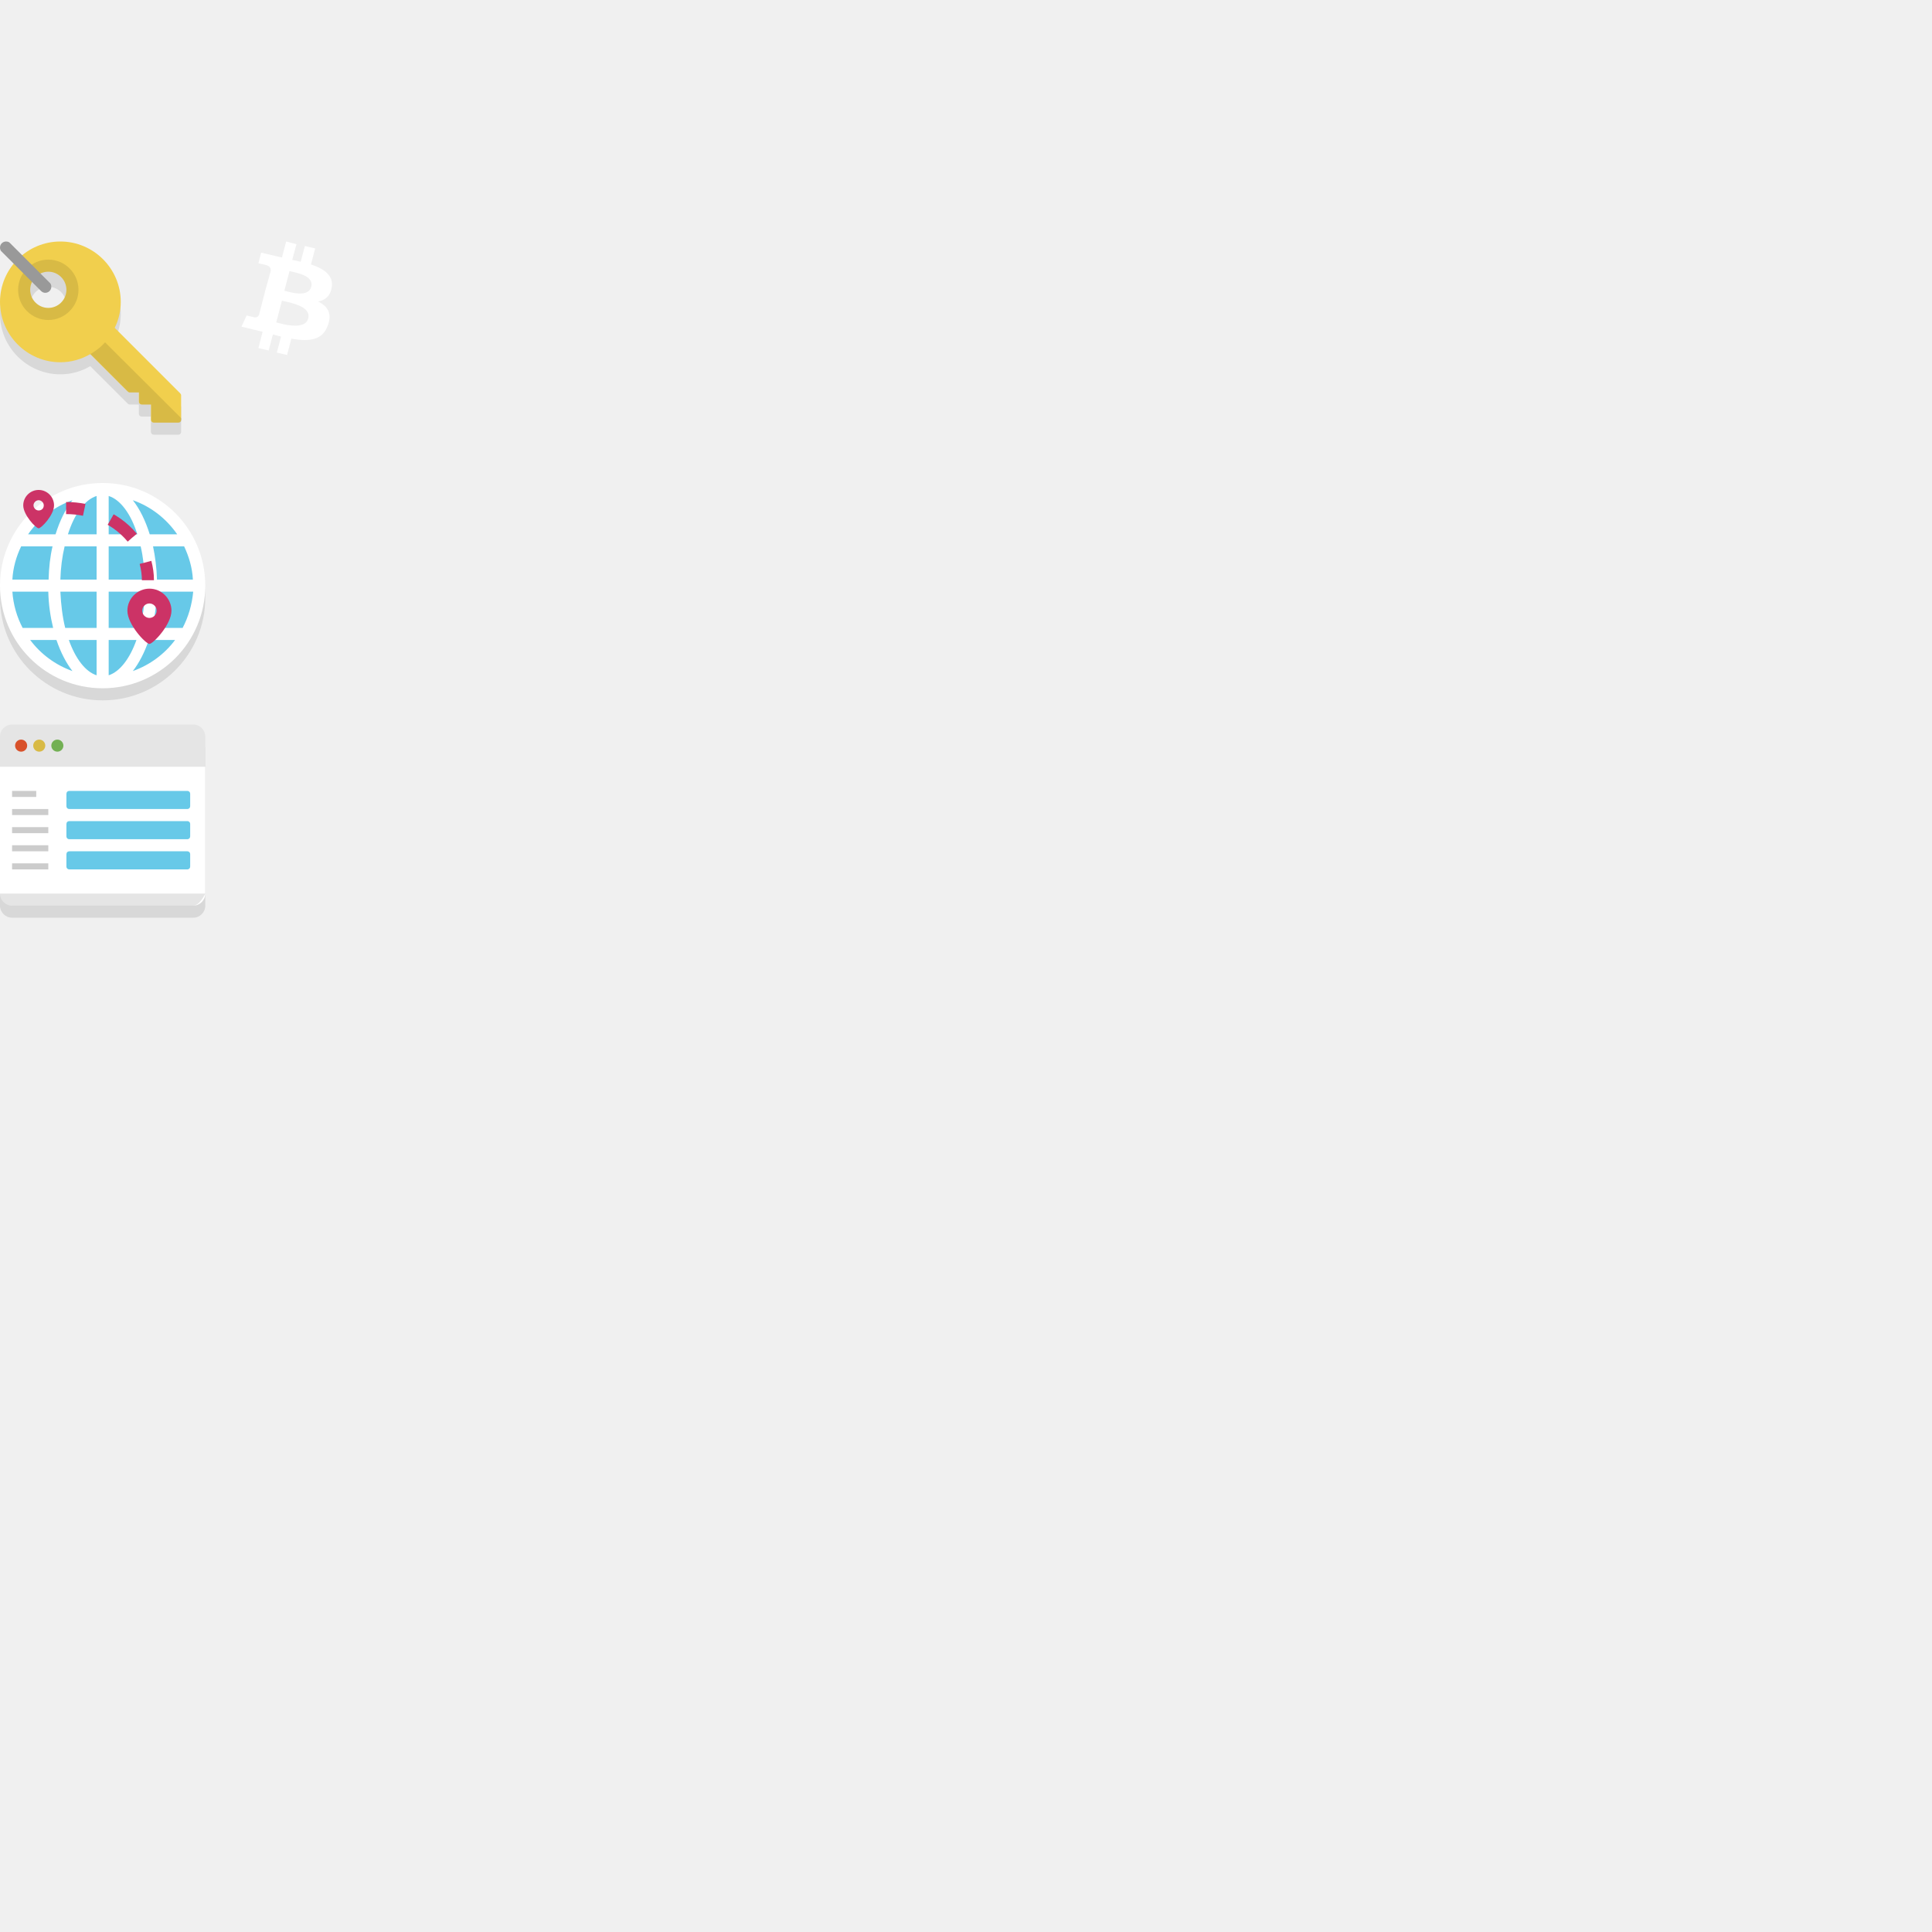
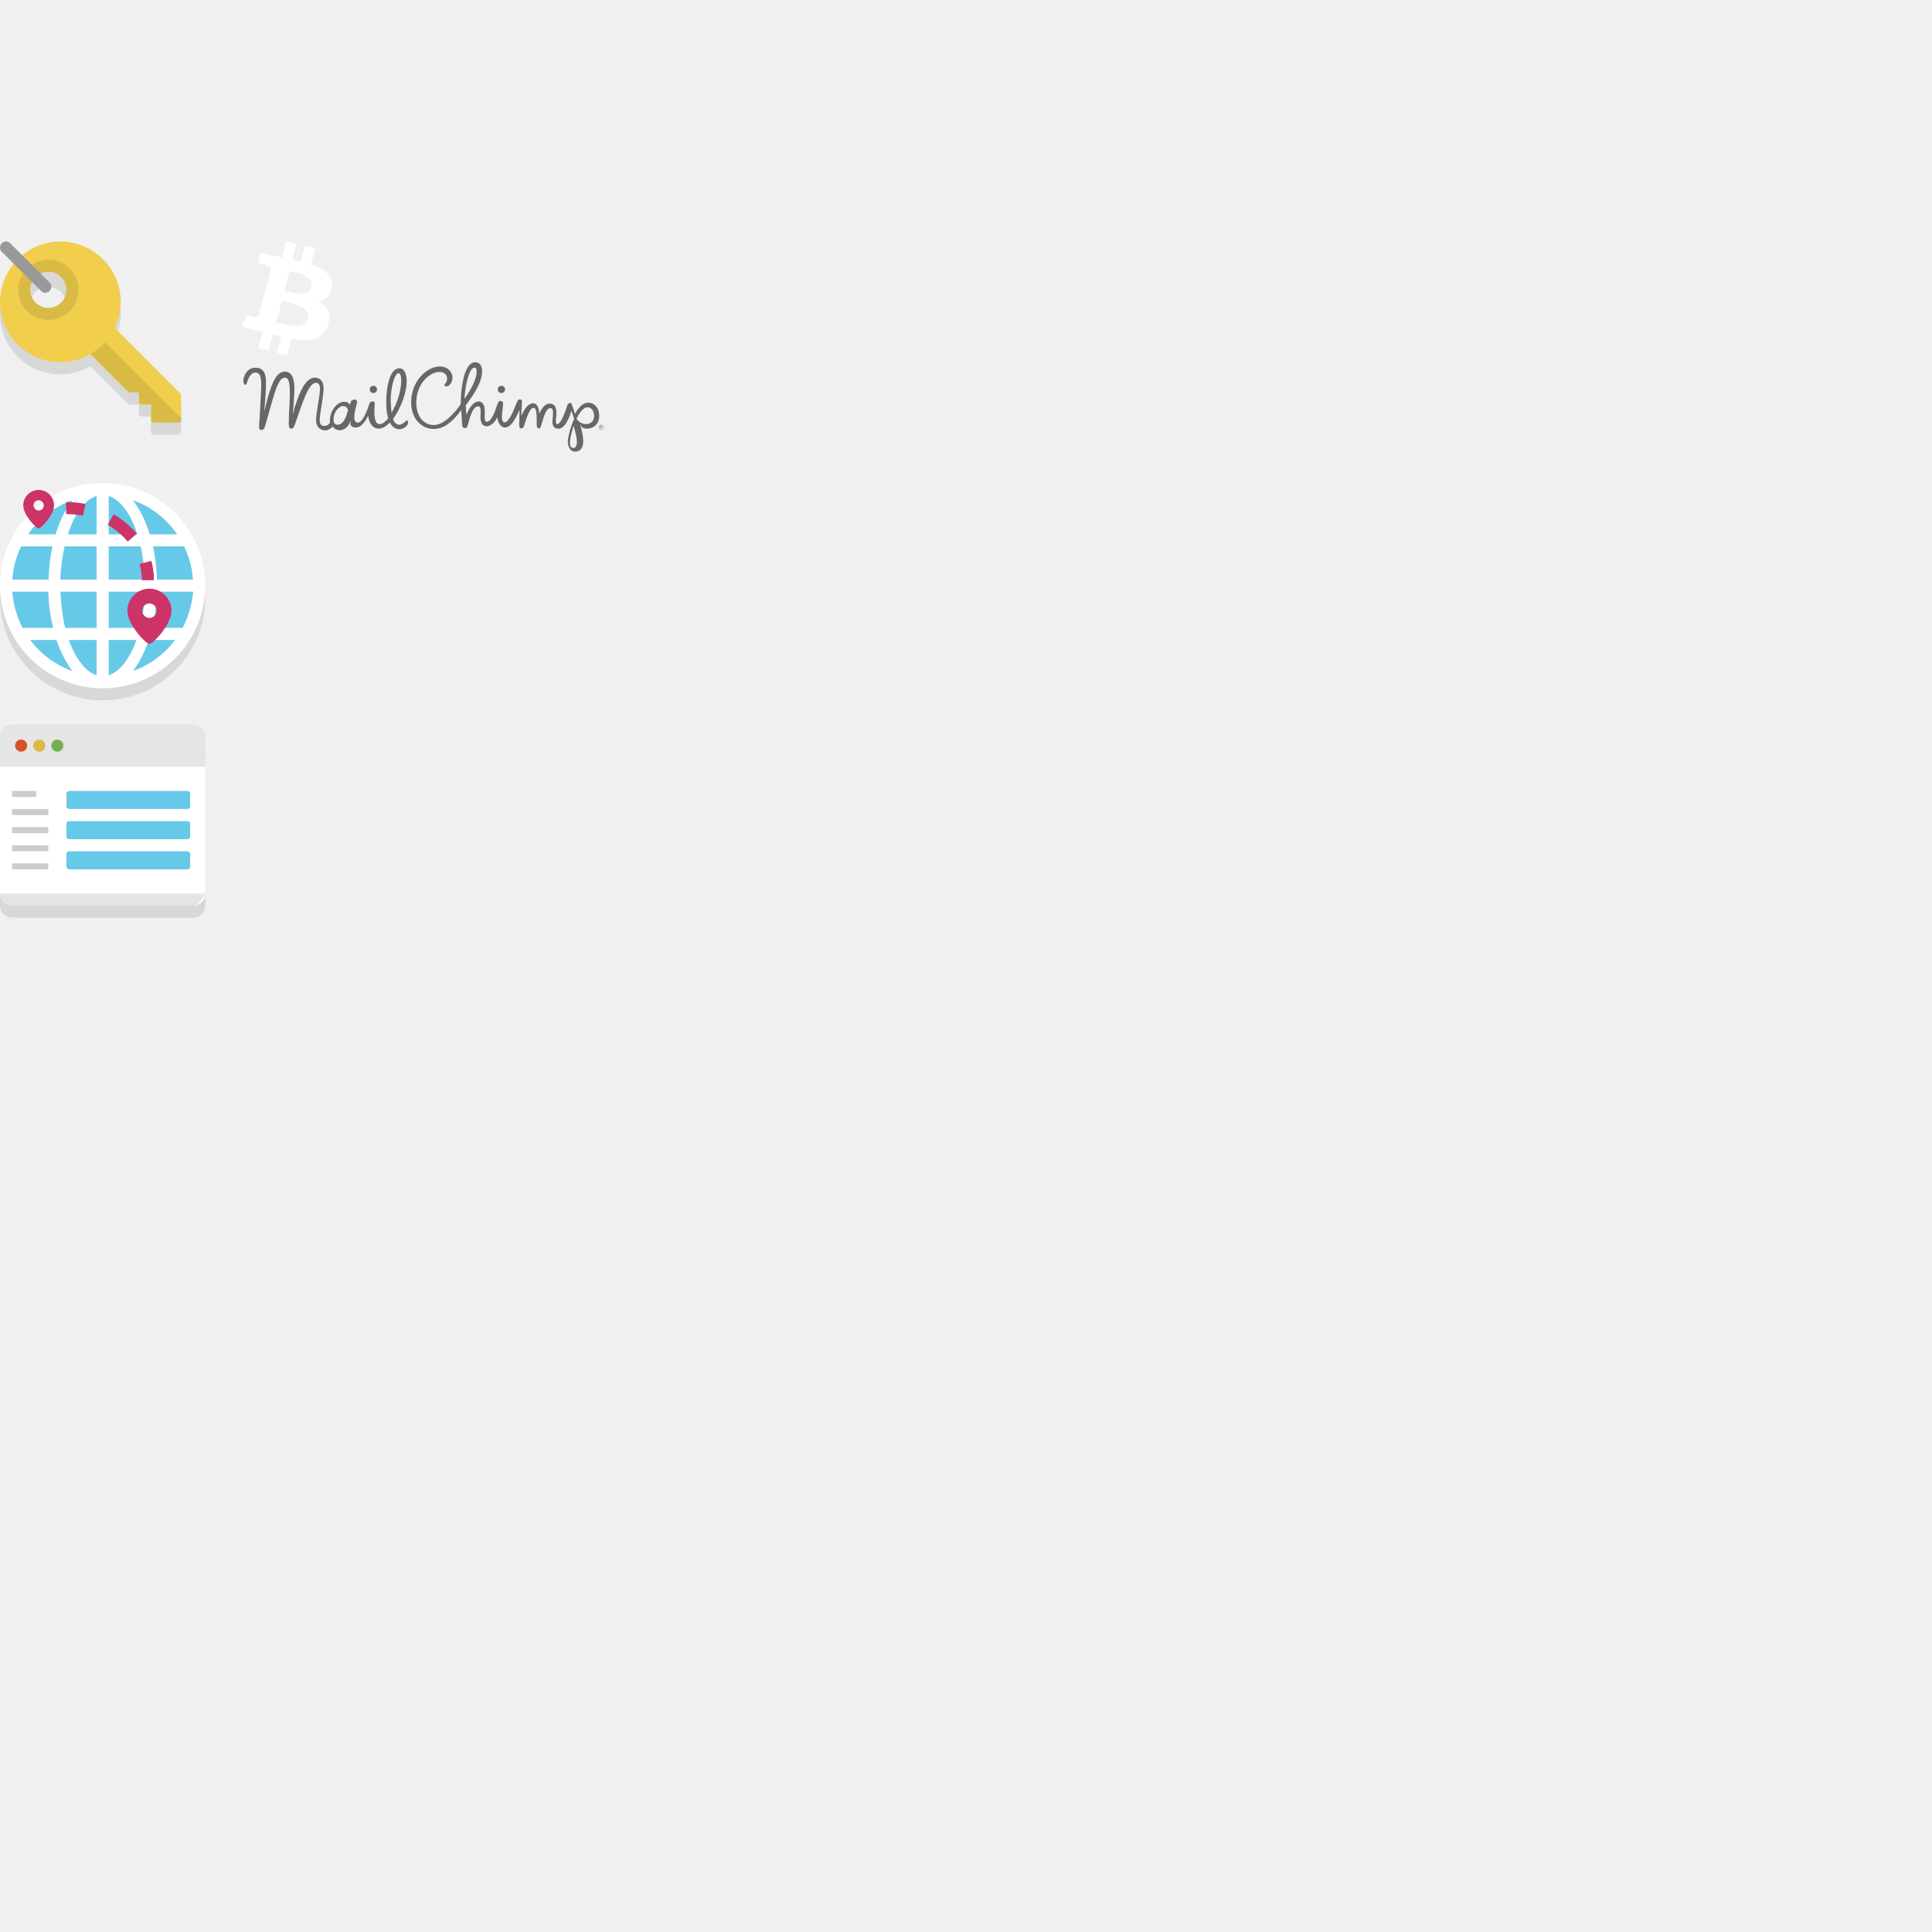
<svg xmlns="http://www.w3.org/2000/svg" version="1.1" x="0px" y="0px" viewBox="0 0 640 640" style="enable-background:new 0 0 640 640;" xml:space="preserve">
  <g id="bitcoin">
    <g id="symbol_2_">
      <g>
        <path style="fill:#FFFFFF;" d="M109.9,95.1c0.6-3.9-2.6-6.1-6.9-7.5l1.4-5.3l-3.4-0.8l-1.4,5.2c-0.9-0.2-1.8-0.4-2.8-0.6l1.4-5.2     L94.8,80l-1.4,5.3c-0.7-0.2-1.5-0.3-2.2-0.5l0,0l-4.7-1.1l-0.9,3.5c0,0,2.6,0.6,2.5,0.6c1.4,0.3,1.6,1.2,1.6,1.9L88,95.8     c0.1,0,0.2,0.1,0.4,0.1c-0.1,0-0.2-0.1-0.4-0.1l-2.2,8.5c-0.2,0.4-0.6,1-1.6,0.8c0,0-2.5-0.6-2.5-0.6l-1.7,3.7l4.5,1.1     c0.8,0.2,1.6,0.4,2.5,0.6l-1.4,5.4l3.4,0.8l1.4-5.3c0.9,0.2,1.9,0.5,2.7,0.7l-1.4,5.3l3.4,0.8l1.4-5.4c5.9,1,10.3,0.6,12.1-4.4     c1.5-4-0.1-6.4-3.2-7.9C107.8,99.4,109.5,98,109.9,95.1z M102.1,105.5c-1.1,4-8.3,1.9-10.6,1.3l1.9-7.2     C95.7,100.2,103.2,101.3,102.1,105.5z M103.1,95c-1,3.7-7,1.8-8.9,1.3l1.7-6.5C97.9,90.3,104.1,91.2,103.1,95z" />
      </g>
    </g>
  </g>
  <g id="key">
    <g>
      <g id="Key_Shadow" style="opacity:0.102;">
        <g>
          <path style="fill-rule:evenodd;clip-rule:evenodd;fill:#010101;" d="M59.7,134.3L38,112.6c1.3-2.6,2-5.5,2-8.6c0-11-9-20-20-20      C9,84,0,93,0,104c0,11,9,20,20,20c3.6,0,7-1,9.9-2.7l12.4,12.4l0,0c0.2,0.2,0.4,0.3,0.7,0.3h3v3c0,0.6,0.4,1,1,1h3v5      c0,0.6,0.4,1,1,1h8c0.6,0,1-0.4,1-1v-8C60,134.7,59.9,134.5,59.7,134.3z M16,107c-3.3,0-6-2.7-6-6c0-3.3,2.7-6,6-6      c3.3,0,6,2.7,6,6C22,104.3,19.3,107,16,107z" />
        </g>
      </g>
      <g id="Key">
        <g>
          <path style="fill-rule:evenodd;clip-rule:evenodd;fill:#F1CF4D;" d="M59.7,130.3L38,108.6c1.3-2.6,2-5.5,2-8.6c0-11-9-20-20-20      C9,80,0,89,0,100s9,20,20,20c3.6,0,7-1,9.9-2.7l12.4,12.4l0,0c0.2,0.2,0.4,0.3,0.7,0.3h3v3c0,0.6,0.4,1,1,1h3v5c0,0.6,0.4,1,1,1      h8c0.6,0,1-0.4,1-1v-8C60,130.7,59.9,130.5,59.7,130.3z M16,102c-3.3,0-6-2.7-6-6c0-3.3,2.7-6,6-6c3.3,0,6,2.7,6,6      C22,99.3,19.3,102,16,102z" />
        </g>
      </g>
      <g id="Inner_Shadow_1_" style="opacity:0.102;">
        <g>
          <path style="fill-rule:evenodd;clip-rule:evenodd;fill:#010101;" d="M16,86c-5.5,0-10,4.5-10,10c0,5.5,4.5,10,10,10      c5.5,0,10-4.5,10-10C26,90.5,21.5,86,16,86z M16,102c-3.3,0-6-2.7-6-6c0-3.3,2.7-6,6-6c3.3,0,6,2.7,6,6C22,99.3,19.3,102,16,102      z M34.8,113.4c-1.5,1.7-3.4,3.1-5.4,4.2c0.2-0.1,0.4-0.2,0.6-0.3l12.4,12.4c0.2,0.2,0.4,0.3,0.7,0.3h3v3c0,0.6,0.4,1,1,1h3v5      c0,0.6,0.4,1,1,1h8c0.6,0,1-0.4,1-1v-0.4L34.8,113.4z M26.5,118.9c0.3-0.1,0.5-0.2,0.7-0.3C27,118.7,26.7,118.8,26.5,118.9      L26.5,118.9z" />
        </g>
      </g>
      <g id="Ring">
        <g>
          <path style="fill-rule:evenodd;clip-rule:evenodd;fill:#999999;" d="M16.4,93.6l-13-13C3.1,80.2,2.6,80,2,80c-1.1,0-2,0.9-2,2      c0,0.6,0.2,1.1,0.6,1.4l13,13l0,0c0.4,0.4,0.9,0.6,1.4,0.6c1.1,0,2-0.9,2-2C17,94.4,16.8,93.9,16.4,93.6z" />
        </g>
      </g>
    </g>
  </g>
  <g id="globe">
    <g>
      <g>
        <g id="Money_Shadow_3_" style="opacity:0.102;">
          <g>
            <circle style="fill-rule:evenodd;clip-rule:evenodd;fill:#010101;" cx="34" cy="198" r="34" />
          </g>
        </g>
        <g id="Blue_1_">
          <g>
            <circle style="fill-rule:evenodd;clip-rule:evenodd;fill:#67C9E8;" cx="34" cy="194" r="32" />
          </g>
        </g>
        <g id="Globe_1_">
          <g>
            <path style="fill-rule:evenodd;clip-rule:evenodd;fill:#FFFFFF;" d="M34,160c-18.8,0-34,15.2-34,34c0,18.8,15.2,34,34,34       s34-15.2,34-34C68,175.2,52.8,160,34,160z M61,181c1.6,3.4,2.7,7.1,2.9,11H52c-0.1-3.9-0.6-7.6-1.3-11L61,181L61,181z        M58.7,177h-9.1c-1.4-4.5-3.3-8.4-5.6-11.3C50,167.8,55.1,171.8,58.7,177z M36,164.3c3.9,1.2,7.4,6,9.5,12.7H36V164.3z M36,181       h10.6c0.8,3.4,1.2,7.1,1.4,11H36V181z M48,196c-0.1,4.3-0.7,8.4-1.6,12H36v-12H48z M20,196h12v12H21.6       C20.7,204.4,20.2,200.3,20,196z M20,192c0.1-3.9,0.6-7.6,1.4-11H32v11H20z M32,164.3V177h-9.5C24.6,170.3,28.1,165.5,32,164.3z        M24,165.7c-2.3,2.9-4.2,6.8-5.6,11.3H9.3C12.9,171.8,18,167.8,24,165.7z M7,181L7,181l10.4,0c-0.8,3.4-1.2,7.1-1.3,11h-12       C4.3,188.1,5.4,184.3,7,181z M16,196c0.1,4.3,0.7,8.3,1.6,12H7.5c-1.9-3.6-3.1-7.7-3.4-12H16z M10,212h8.7       c1.4,4.1,3.2,7.6,5.3,10.3C18.4,220.3,13.5,216.7,10,212z M22.8,212H32v11.7C28.3,222.5,25,218.2,22.8,212z M36,223.7V212h9.2       C43,218.2,39.7,222.5,36,223.7z M44,222.3c2.1-2.7,3.9-6.2,5.3-10.3H58C54.5,216.7,49.6,220.3,44,222.3z M60.5,208H50.4       c0.9-3.7,1.4-7.7,1.6-12h12C63.6,200.3,62.4,204.4,60.5,208z" />
          </g>
        </g>
      </g>
      <g id="Location_3_">
        <g>
          <path style="fill-rule:evenodd;clip-rule:evenodd;fill:#CC3366;" d="M12.8,162.3c-2.8,0-5.1,2.3-5.1,5.1c0,3.2,4.2,7.6,5.1,7.6      s5.1-4.4,5.1-7.6C17.9,164.6,15.6,162.3,12.8,162.3z M12.8,169.1c-0.9,0-1.7-0.8-1.7-1.7c0-0.9,0.8-1.7,1.7-1.7      c0.9,0,1.7,0.8,1.7,1.7C14.5,168.4,13.8,169.1,12.8,169.1z" />
        </g>
      </g>
      <g id="Location_1_">
        <g>
          <path style="fill-rule:evenodd;clip-rule:evenodd;fill:#CC3366;" d="M49.5,195c-4,0-7.3,3.3-7.3,7.3c0,4.6,6.1,11,7.3,11      s7.3-6.4,7.3-11C56.8,198.3,53.5,195,49.5,195z M49.5,204.7c-1.3,0-2.4-1.1-2.4-2.4c0-1.3,1.1-2.4,2.4-2.4      c1.3,0,2.4,1.1,2.4,2.4C51.9,203.6,50.8,204.7,49.5,204.7z" />
        </g>
      </g>
      <g>
        <g>
          <path style="fill:none;stroke:#CC3366;stroke-width:4;stroke-miterlimit:10;" d="M49,192.2c0-2-0.3-4-0.8-5.9" />
          <path style="fill:none;stroke:#CC3366;stroke-width:4;stroke-miterlimit:10;stroke-dasharray:9.374,9.374;" d="M43.8,178.1      c-2.9-3.5-6.8-6.3-11.4-8" />
          <path style="fill:none;stroke:#CC3366;stroke-width:4;stroke-miterlimit:10;" d="M27.9,168.9c-1.9-0.4-3.9-0.6-6-0.6" />
        </g>
      </g>
    </g>
  </g>
  <g id="dashboard">
    <g>
      <g id="File_Browser_Shadow" style="opacity:0.102;">
        <g>
          <path style="fill-rule:evenodd;clip-rule:evenodd;fill:#010101;" d="M64,244H4c-2.2,0-4,1.8-4,4v52c0,2.2,1.8,4,4,4h60      c2.2,0,4-1.8,4-4v-52C68,245.8,66.2,244,64,244z" />
        </g>
      </g>
      <g id="File_Browser">
        <g>
          <path style="fill-rule:evenodd;clip-rule:evenodd;fill:#FFFFFF;" d="M64,240H4c-2.2,0-4,1.8-4,4v52c0,2.2,1.8,4,4,4h60      c2.2,0,4-1.8,4-4v-52C68,241.8,66.2,240,64,240z" />
        </g>
      </g>
      <g id="Red">
        <g>
          <circle style="fill-rule:evenodd;clip-rule:evenodd;fill:#F05A2F;" cx="7" cy="247" r="2" />
        </g>
      </g>
      <g id="Yellow">
        <g>
          <circle style="fill-rule:evenodd;clip-rule:evenodd;fill:#F1CF4D;" cx="13" cy="247" r="2" />
        </g>
      </g>
      <g id="Green">
        <g>
          <circle style="fill-rule:evenodd;clip-rule:evenodd;fill:#80C45E;" cx="19" cy="247" r="2" />
        </g>
      </g>
      <g id="Header" style="opacity:0.102;">
        <g>
          <path style="fill-rule:evenodd;clip-rule:evenodd;fill:#010101;" d="M64,240H4c-2.2,0-4,1.8-4,4v10h68v-10      C68,241.8,66.2,240,64,240z M4,300h60c2.2,0,4-4,4-4H0C0,298.2,1.8,300,4,300z" />
        </g>
      </g>
      <g id="Text_3_" style="opacity:0.2;">
        <g>
          <path style="fill-rule:evenodd;clip-rule:evenodd;fill:#010101;" d="M12,262H4v2h8V262z M4,268v2h12v-2H4z M4,276h12v-2H4V276z       M4,282h12v-2H4V282z M4,288h12v-2H4V288z" />
        </g>
      </g>
      <g id="Thumbs">
        <g>
          <path style="fill-rule:evenodd;clip-rule:evenodd;fill:#67C9E8;" d="M62,262H23c-0.6,0-1,0.4-1,1v4c0,0.6,0.4,1,1,1h39      c0.6,0,1-0.4,1-1v-4C63,262.4,62.6,262,62,262z M62,272H23c-0.6,0-1,0.4-1,1v4c0,0.6,0.4,1,1,1h39c0.6,0,1-0.4,1-1v-4      C63,272.4,62.6,272,62,272z M62,282H23c-0.6,0-1,0.4-1,1v4c0,0.6,0.4,1,1,1h39c0.6,0,1-0.4,1-1v-4C63,282.4,62.6,282,62,282z" />
        </g>
      </g>
    </g>
  </g>
-   <g id="guides" style="display:none;">
+   <g id="mailchimp">
+     <g>
+       <g>
+         <polygon style="fill:#666766;" points="113.7,134.6 113.7,134.6 113.7,134.6    " />
+         <path style="fill:#666766;" d="M194.3,142L194.3,142c2.5,0,4.2-1.7,4.2-4.2c0-1.2-0.3-2.3-1-3.1c-0.7-0.9-1.6-1.3-2.7-1.3h0     c-1.5,0-2.9,1.2-4.2,3.5l-0.1,0.2l-0.1-0.2c-0.3-1-0.6-1.9-0.8-2.4c-0.1-0.4-0.2-0.5-0.2-0.6c-0.1-0.3-0.3-0.4-0.6-0.4     c-0.2,0-0.4,0.1-0.5,0.2c-0.2,0.1-0.3,0.3-0.3,0.4l0,0c-1.4,4.3-2.5,6.4-3.4,6.4c-0.1,0-0.2,0-0.3-0.1c-0.2-0.3-0.2-0.9-0.1-1.9     c0.1-0.7,0.1-1.4,0.1-2.3c-0.1-1.6-0.9-2.5-2.2-2.5c-1.7,0-2.8,1.9-3.3,3l-0.2,0.3l0-0.4c-0.1-1.4-0.6-3-2-3     c-1.7,0-2.9,2-3.7,3.7l-0.2,0.4l0-0.5c0.1-2.2,0.2-3.6,0.2-3.9c0.1-0.4,0-0.6-0.1-0.8c-0.1-0.1-0.3-0.2-0.6-0.2     c-0.5,0-0.8,0.4-1.2,1.5c-0.7,1.8-2.4,6.1-3.8,6.1c-0.3,0-0.5-0.1-0.6-0.3c-0.6-0.7-0.3-2.5,0-5l0-0.2c0.2-1.2-0.1-1.4-0.7-1.6     c-0.1,0-0.1,0-0.2,0c-0.5,0-0.7,0.5-1.2,1.9c-0.8,2.4-1.9,5-3.2,5c0,0-0.1,0-0.1,0c-0.7-0.1-0.7-1.1-0.6-2.4c0-0.7,0-1.5-0.1-2.2     c-0.2-1.3-0.9-2.1-1.9-2.1c-2,0-3.3,2.6-4,4.2l-0.1,0.4l0-0.4c-0.1-0.7-0.2-1.7-0.2-3l0,0l0,0c3.7-4.8,5.4-8.3,5.4-11.2     c0-1.9-0.8-3-2.3-3c-1.1,0-3.6,0.9-4.5,9.2c-0.2,1.5-0.3,3.1-0.3,4.7l0,0l0,0c-1.7,2.5-5.4,6.9-8.9,6.9c-3.2,0-5.8-2.7-5.8-7.4     c0-6.3,4.4-10.2,7.7-10.2l0,0c0.7,0,1.3,0.2,1.8,0.6c0.5,0.4,0.7,0.9,0.7,1.6c0,0.9-0.3,1.3-0.6,1.7c-0.1,0.1-0.1,0.2-0.2,0.3     c-0.1,0.1-0.1,0.3,0,0.4c0.1,0.2,0.3,0.2,0.6,0.2c0.8,0,2-1.2,2-2.9c0-1.8-1.5-3.7-4.2-3.7c-4.1,0-9.5,4.6-9.5,11.9     c0,5.2,3.2,8.8,7.6,8.8c3.1,0,6.1-2.3,8.8-6l0.2-0.2l0,0.3c0.1,1.4,0.2,2.5,0.2,3.3c0,0.5,0.1,0.9,0.1,1.1c0,0.4,0.1,0.8,0.2,0.9     c0.2,0.2,0.4,0.3,0.8,0.3c0.6,0,0.7-0.4,1-1.5l0.1-0.3c0.3-1.3,1.4-5.4,3.1-5.4c0.3,0,0.5,0.1,0.6,0.2c0.4,0.4,0.3,1.2,0.3,2.2     c0,0.6-0.1,1.2,0,1.8c0.2,1.6,0.8,2.4,2.1,2.4c1.3,0,2.6-1.4,3.3-2.7l0.1-0.2l0.1,0.3c0.1,0.7,0.7,3,2.5,3c1.6,0,3-1.8,4.6-5.4     l0.2-0.5l0,0.5c0,1.4-0.1,3-0.1,4.3c0,1,0.1,1.4,0.6,1.4c0,0,0.1,0,0.1,0c0.4,0,0.7-0.3,0.9-0.8c1.2-4.1,2.2-6,3.1-6     c1,0,1.1,1.8,1.1,5l0,0.2c0,1.1,0.1,1.6,0.7,1.6c0.5,0,0.6-0.4,0.9-1.4c0.1-0.2,0.1-0.4,0.2-0.6c0.9-3.3,1.7-4.7,2.7-4.7     c0.8,0,0.9,0.9,0.9,1.2c0,0.6,0,1.3-0.1,1.9c-0.1,0.6-0.1,1.2-0.1,1.7c0.1,1.3,0.7,2,2,2c1.6,0,3-1.9,4.2-5.6l0.1-0.3l0.1,0.3     c0.2,0.6,0.5,1.4,0.8,2.3l0,0l0,0c-1.2,2.7-2,5.8-2.1,7.4c0,2.1,0.9,3.5,2.4,3.5h0c0.8,0,2.7-0.3,2.7-3.4c0-1.3-0.3-3-0.9-5.3     l-0.1-0.3l0.2,0.1C192.6,141.7,193.5,142,194.3,142z M153.9,131.7c0-0.8,0.1-1.5,0.2-2.2c0.6-4.5,1.8-7.7,3-7.7h0     c0.6,0,0.8,0.4,0.8,1.3c0,2.1-1.3,5-3.8,8.7l-0.2,0.3L153.9,131.7z M190.7,148c-0.2,0.3-0.4,0.4-0.8,0.4c-0.4,0-0.6-0.1-0.8-0.4     c-0.5-0.7-0.4-2.4,0.5-5.5c0.1-0.4,0.2-0.7,0.3-1.1l0.1-0.3l0.1,0.3C191.2,145,191.4,147.2,190.7,148z M191.1,138.9L191.1,138.9     l-0.1-0.2l0,0c1.1-2.4,2.5-3.8,3.6-3.8h0c1.3,0,2.2,1.2,2.2,2.9c0,1.1-0.5,1.8-0.9,2.1c-0.5,0.4-1.1,0.6-1.7,0.6     C192.7,140.5,191.7,139.7,191.1,138.9z" />
+         <path style="fill:#666766;" d="M194.6,135L194.6,135L194.6,135z" />
+         <path style="fill:#666766;" d="M118.1,141.6c1.8-0.1,3.2-2.6,3.7-3.6l0.1-0.3l0.1,0.3c0.2,1.5,1,3.9,3.5,4h0     c1.1,0,2.3-0.7,3.5-1.9l0.1-0.1l0.1,0.1c0.8,1.4,1.9,2.1,3.1,2.1c1.7-0.1,2.8-1.3,2.9-2.2c0-0.2,0-0.4-0.2-0.6     c-0.2-0.2-0.4-0.2-0.5,0l-0.1,0.1c-0.4,0.4-1.1,1.1-2,1.2c-1,0-1.7-0.6-2.2-1.8l0-0.1l0,0c2.7-3.7,4.7-9.3,4.5-13     c-0.1-1.7-0.6-3.8-2.4-3.8c0,0-0.1,0-0.1,0c-0.7,0-1.4,0.4-1.9,1c-1.7,2-2.6,6.8-2.3,12.3c0.1,1.1,0.3,2.2,0.6,3.2l0,0.1l0,0     c-1,1.2-2,1.9-2.8,1.9c-1.9,0-1.9-3.3-1.7-6.1c0-0.6,0.1-1-0.1-1.2c-0.1-0.2-0.3-0.2-0.6-0.2l0,0c-0.7,0-0.8,0.1-1.2,1.2     c-0.7,2.2-2.2,5.8-3.6,5.8c-0.4,0-0.7-0.1-0.9-0.4c-0.7-0.9-0.2-3.2,0.3-5.1c0.1-0.3,0.2-0.7,0.2-0.9c0.1-0.4,0.1-0.8-0.1-1     c-0.2-0.2-0.5-0.3-0.9-0.2c-0.6,0.1-1,0.3-1.2,1.5l0,0.3l-0.1-0.2c-0.3-0.4-0.8-0.9-1.8-0.9c-0.1,0-0.2,0-0.3,0     c-1.1,0.1-2.3,0.8-3.1,2c-1,1.3-1.5,3-1.4,4.7c0,0.1,0,0.2,0,0.3l0,0l0,0c-0.6,0.7-1.2,1-1.9,1c-1,0-1.5-0.7-1.5-1.9     c0-2,1.3-8.2,1.3-10.4c0-2.4-1-3.6-2.8-3.7l0,0c-2.6,0-4.6,3-6.6,9.3c-0.2,0.6-0.4,1.2-0.5,1.8l-0.3,0.9l0.1-1     c0.2-2.2,0.3-4.3,0.4-6.3c0.1-3-0.3-4.9-1.2-5.9c-0.5-0.5-1.1-0.8-2-0.8h0c-3.2,0-4.7,5.5-5.8,9.4c-0.3,1.2-1,3.8-1.4,5.6     l0.3-0.4c0.2-2.3,0.8-8,0.7-11.1c0-3.3-1.1-4.8-3.5-4.8h0c-1.3,0-2.2,0.6-2.7,1.2c-0.8,0.9-1.3,2.1-1.3,3.2     c0,0.7,0.4,1.3,0.7,1.3c0.2,0,0.3-0.3,0.4-0.4c0.7-2.5,1.7-3.7,2.9-3.7c0.5,0,0.9,0.2,1.2,0.5c1,1,0.8,3.9,0.5,9     c-0.1,1.7-0.2,3.5-0.3,5.7c0,0.4,0,0.7-0.1,1.1c-0.1,1.5-0.2,2.7,0.4,2.7c0.7,0.1,1.2-0.2,1.4-0.9c0.4-1.1,1.1-4,2.7-9.4     c1.5-5.2,2.6-7,4-7c1.6,0,1.8,2.9,1.5,9c-0.1,1.3-0.2,2.8-0.2,4.3c0,0.2,0,0.4,0,0.6c-0.1,1.3-0.1,2.4,0.3,2.8     c0.1,0.1,0.3,0.2,0.5,0.2c0.7,0,0.9-0.6,1.3-1.7c0.1-0.2,0.1-0.4,0.2-0.6c2.4-6.9,4.3-12.9,6.7-12.9c0.7,0,1.3,0.6,1.3,1.8     c0,2.7-1.3,8-1.3,10.6c0,1,0.3,1.8,0.8,2.4c0.5,0.6,1.3,0.9,2.1,1h0c0.8,0,1.7-0.4,2.5-1.2l0.1-0.1l0.1,0.1     c0.6,0.8,1.5,1.2,2.5,1.1c1.5-0.1,2.8-1.5,3.2-2.8l0.1-0.3l0.1,0.3C115.7,140.6,116.5,141.8,118.1,141.6z M132,123.6L132,123.6     c0.2,0,0.3,0.1,0.5,0.3c0.6,0.8,0.6,3.8-0.4,7.3c-0.6,2-1.4,3.8-2.3,5.4l-0.1,0.2l0-0.3c-0.1-0.8-0.2-1.7-0.2-2.4     C129.1,128.9,130.7,123.7,132,123.6z M115.3,135.8c-0.5,2.2-1.5,4.8-3.4,4.9c-0.1,0-0.1,0-0.1,0c-0.8,0-1.2-0.5-1.3-1.5     c-0.1-1.3,0.4-2.7,1.3-3.7c0.6-0.6,1.2-1,1.9-1h0C114.5,134.5,115,135.1,115.3,135.8L115.3,135.8L115.3,135.8z" />
+         <path style="fill:#666766;" d="M157,121.8L157,121.8L157,121.8z" />
+         <path style="fill:#666766;" d="M123.7,127.8c-0.7,0-1.2,0.5-1.2,1.2c0,0.7,0.5,1.2,1.2,1.2l0,0.1l0,0v-0.1c0.7,0,1.2-0.5,1.2-1.2     C124.9,128.4,124.4,127.8,123.7,127.8z" />
+         <path style="fill:#666766;" d="M166.1,127.8c-0.7,0-1.2,0.5-1.2,1.2c0,0.7,0.5,1.2,1.2,1.2l0,0.1l0,0v-0.1c0.7,0,1.2-0.5,1.2-1.2     C167.4,128.4,166.8,127.8,166.1,127.8z" />
+       </g>
+       <g>
+         <path style="fill:#666766;" d="M199.2,140.7c-0.5,0-0.8,0.4-0.8,0.8c0,0.5,0.4,0.8,0.8,0.8c0.5,0,0.8-0.4,0.8-0.8     C200,141,199.6,140.7,199.2,140.7z M199.2,142.2c-0.4,0-0.7-0.3-0.7-0.7c0-0.4,0.3-0.7,0.7-0.7c0.4,0,0.7,0.3,0.7,0.7     C199.9,141.9,199.6,142.2,199.2,142.2z" />
+         <path style="fill:#666766;" d="M199.5,141.3c0-0.2-0.1-0.3-0.3-0.3h-0.4v1h0.1v-0.4h0.2l0.3,0.4h0.1l-0.3-0.4     C199.4,141.5,199.5,141.5,199.5,141.3z M199.1,141.4H199v-0.3h0.2c0.1,0,0.2,0,0.2,0.2C199.4,141.4,199.3,141.4,199.1,141.4z" />
+       </g>
+     </g>
+   </g>
+   <g id="guides">
</g>
</svg>
